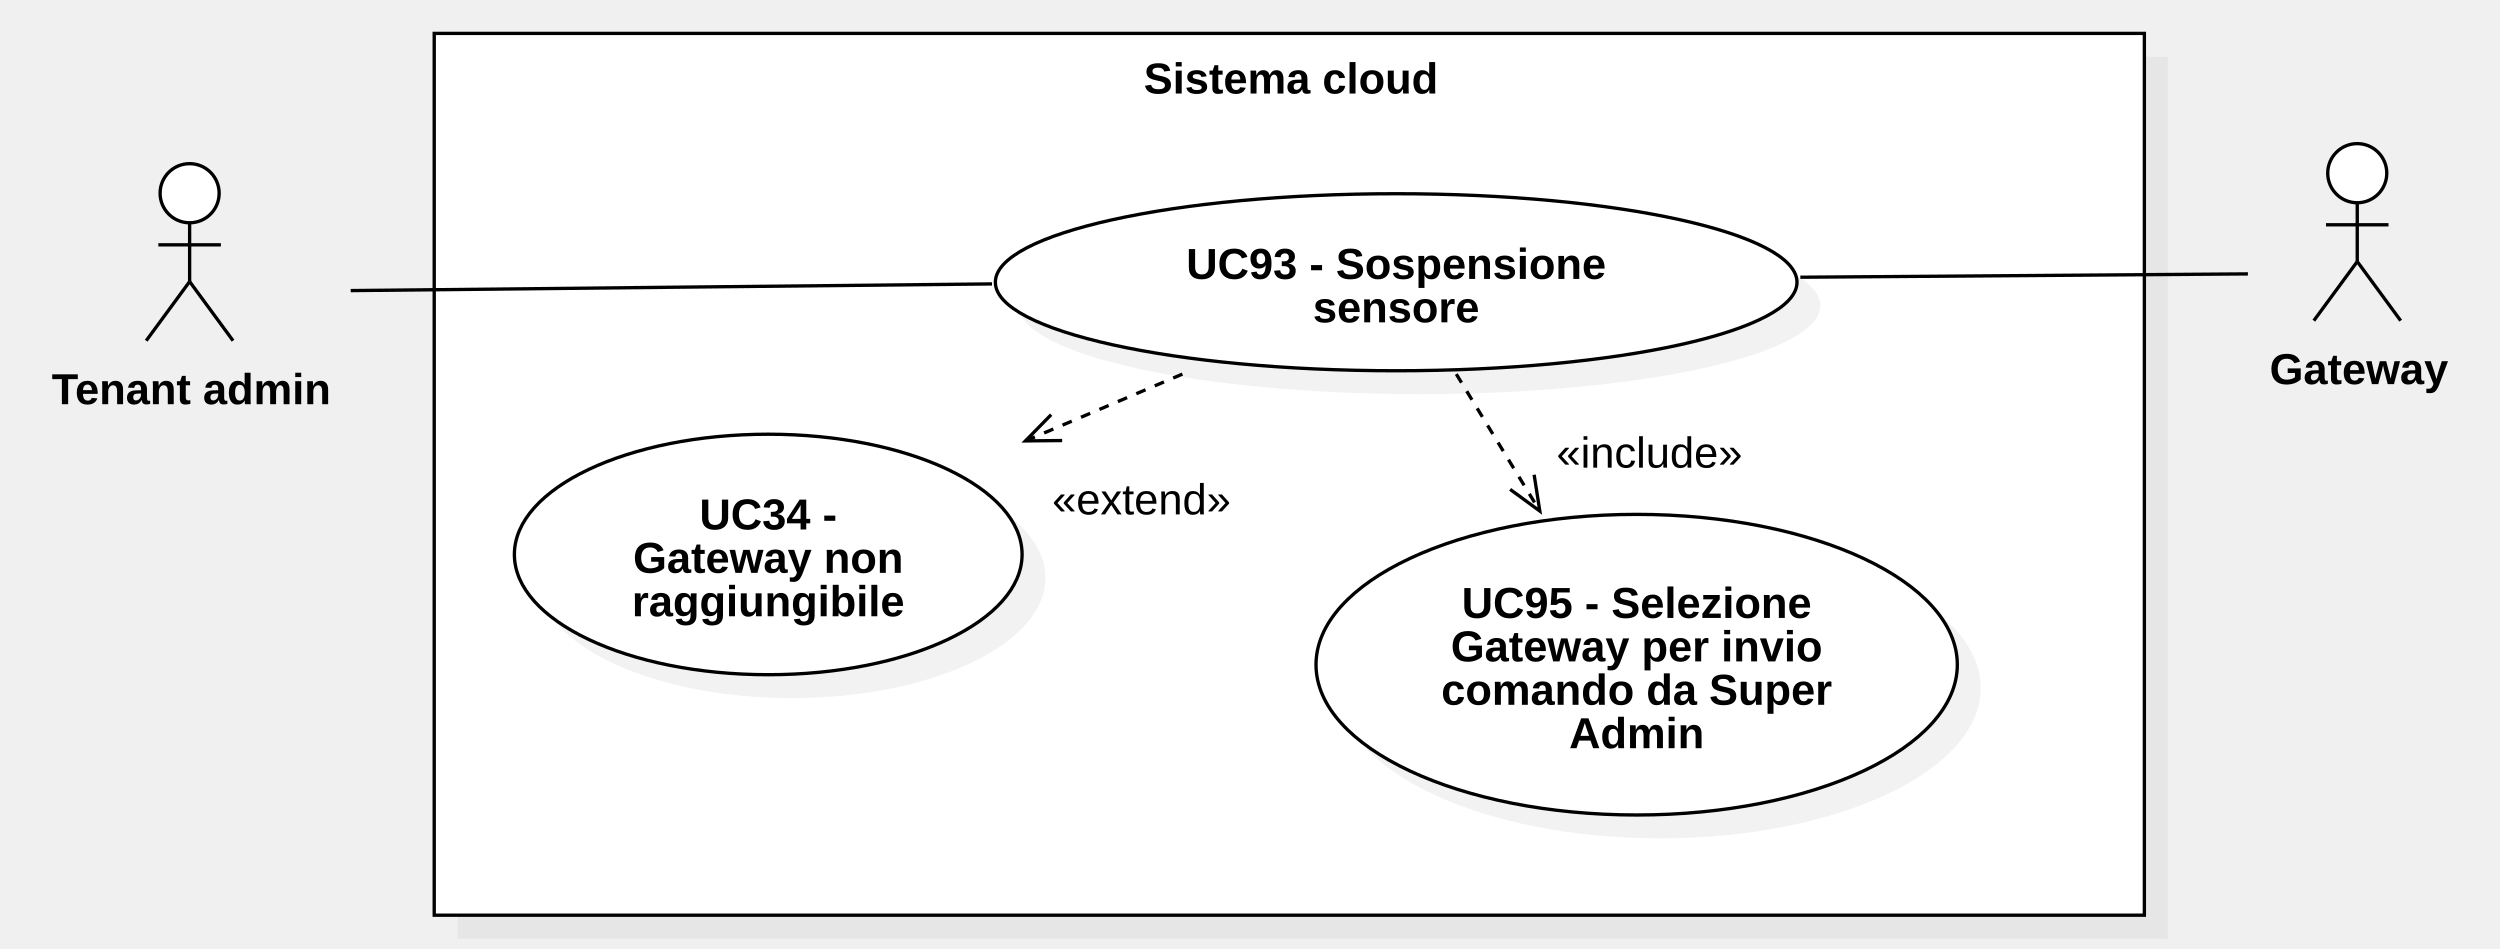
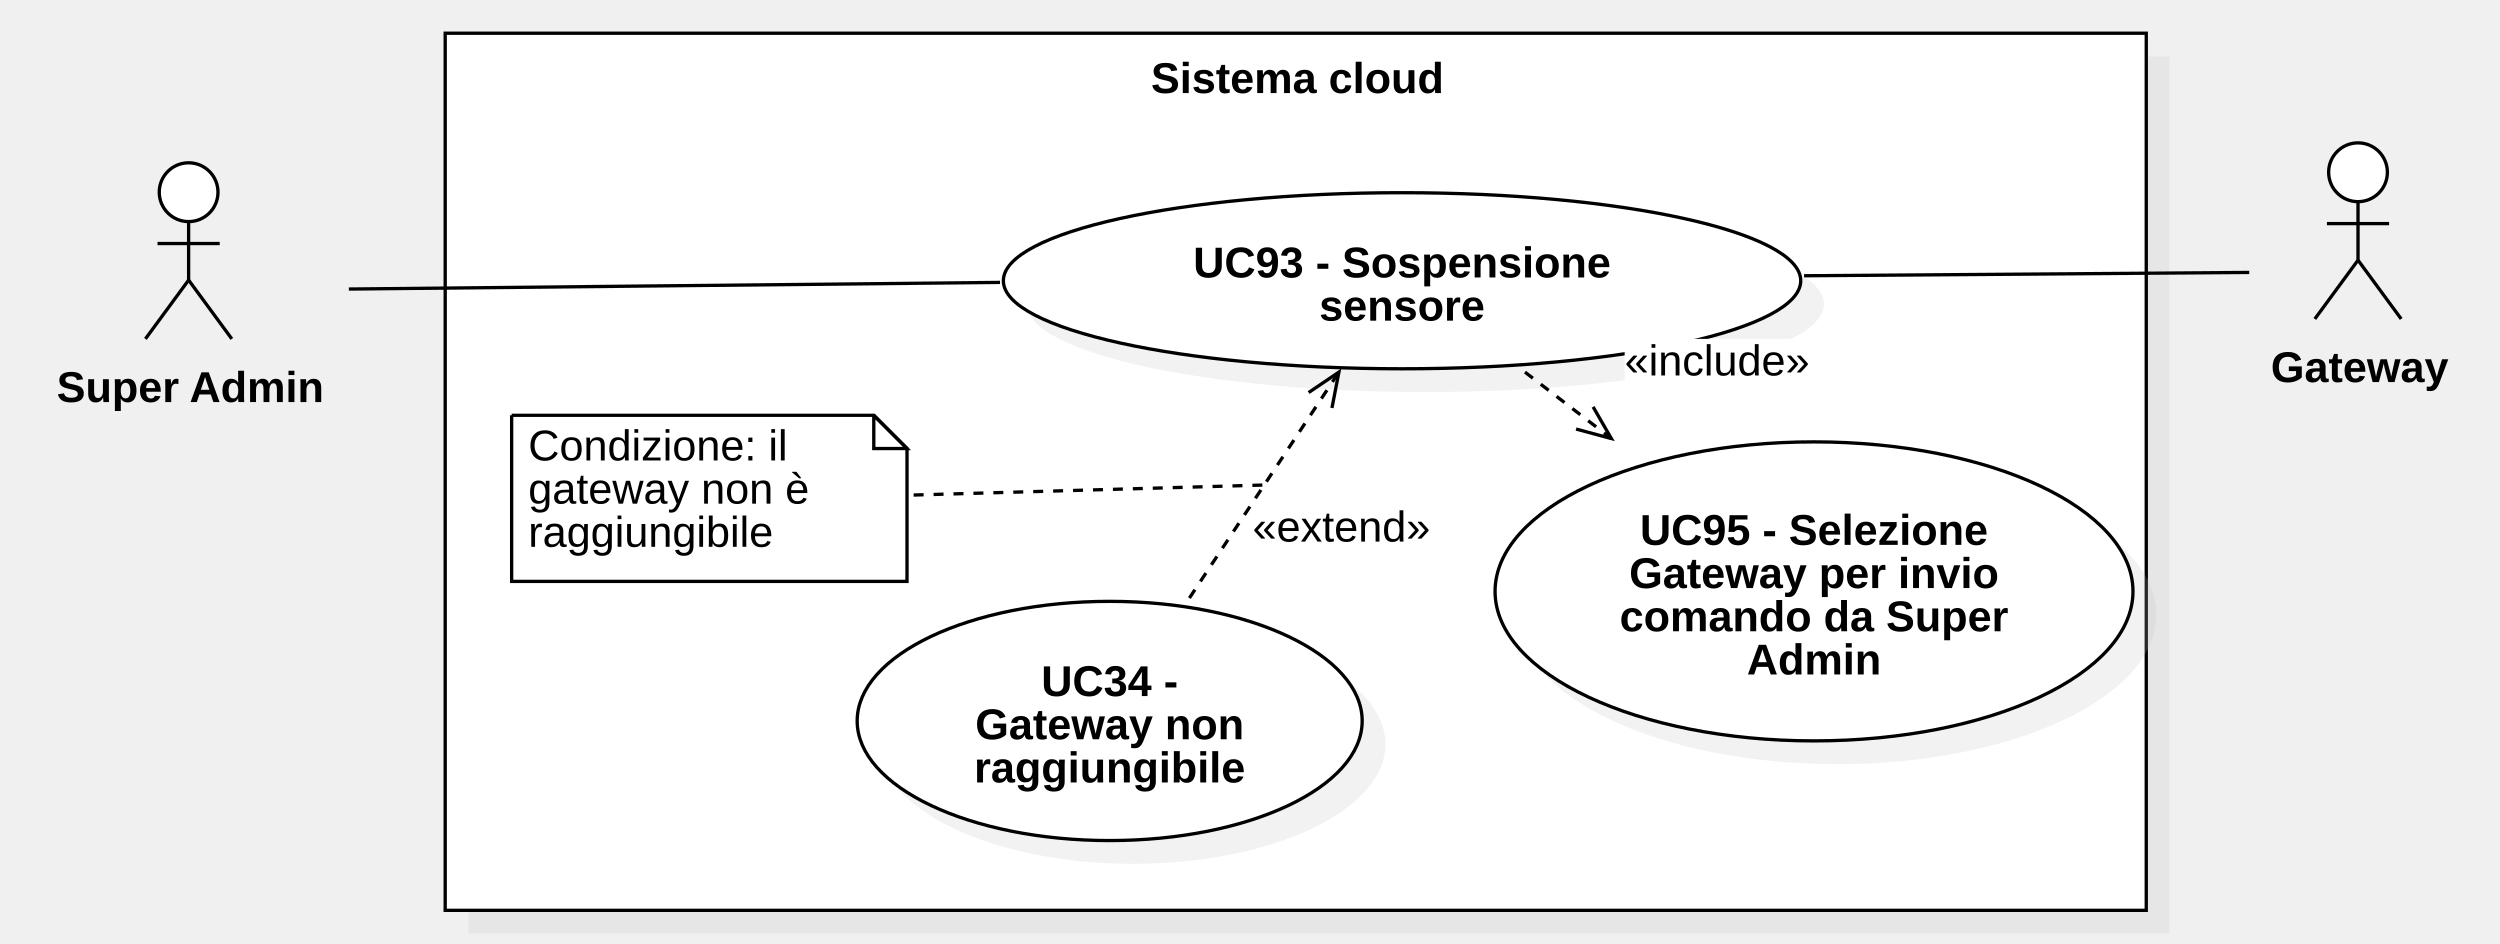
- <svg xmlns="http://www.w3.org/2000/svg" version="1.1" width="748.473" height="284">
+ <svg xmlns="http://www.w3.org/2000/svg" version="1.1" width="752.473" height="284">
  <defs />
  <g>
    <g>
-       <rect fill="#C0C0C0" stroke="none" x="155" y="28" width="512" height="264" transform="matrix(1 0 0 1 -18 -11)" fill-opacity="0.2" />
+       <rect fill="#C0C0C0" stroke="none" x="155" y="28" width="512" height="264" transform="matrix(1 0 0 1 -14 -11)" fill-opacity="0.2" />
    </g>
    <g>
-       <rect fill="#ffffff" stroke="none" x="148" y="21" width="512" height="264" transform="matrix(1 0 0 1 -18 -11)" />
+       <rect fill="#ffffff" stroke="none" x="148" y="21" width="512" height="264" transform="matrix(1 0 0 1 -14 -11)" />
    </g>
    <g>
-       <path fill="none" stroke="#000000" paint-order="fill stroke markers" d=" M 130 10 L 642 10 L 642 274 L 130 274 L 130 10 Z Z" stroke-miterlimit="10" stroke-dasharray="" />
+       <path fill="none" stroke="#000000" paint-order="fill stroke markers" d=" M 134 10 L 646 10 L 646 274 L 134 274 L 134 10 Z Z" stroke-miterlimit="10" stroke-dasharray="" />
    </g>
    <g>
      <g>
        <path fill="none" stroke="none" />
-         <text fill="#000000" stroke="none" font-family="Arial" font-size="13px" font-style="normal" font-weight="bold" text-decoration="undefined" x="404.5" y="34.5" text-anchor="middle" dominant-baseline="central" transform="matrix(1 0 0 1 -18 -11)">Sistema cloud</text>
+         <text fill="#000000" stroke="none" font-family="Arial" font-size="13px" font-style="normal" font-weight="bold" text-decoration="undefined" x="404.5" y="34.5" text-anchor="middle" dominant-baseline="central" transform="matrix(1 0 0 1 -14 -11)">Sistema cloud</text>
      </g>
    </g>
    <g>
-       <path fill="#C0C0C0" stroke="none" paint-order="stroke fill markers" d=" M 305 91.5 C 305 76.864 358.726 65 425 65 C 491.274 65 545 76.864 545 91.5 C 545 106.136 491.274 118 425 118 C 358.726 118 305 106.136 305 91.5 Z" fill-opacity="0.2" />
+       <path fill="#C0C0C0" stroke="none" paint-order="stroke fill markers" d=" M 309 91.5 C 309 76.864 362.726 65 429 65 C 495.274 65 549 76.864 549 91.5 C 549 106.136 495.274 118 429 118 C 362.726 118 309 106.136 309 91.5 Z" fill-opacity="0.2" />
    </g>
    <g>
-       <path fill="#ffffff" stroke="none" paint-order="stroke fill markers" d=" M 298 84.5 C 298 69.864 351.726 58 418 58 C 484.274 58 538 69.864 538 84.5 C 538 99.136 484.274 111 418 111 C 351.726 111 298 99.136 298 84.5 Z" />
+       <path fill="#ffffff" stroke="none" paint-order="stroke fill markers" d=" M 302 84.5 C 302 69.864 355.726 58 422 58 C 488.274 58 542 69.864 542 84.5 C 542 99.136 488.274 111 422 111 C 355.726 111 302 99.136 302 84.5 Z" />
    </g>
    <g>
-       <path fill="none" stroke="#000000" paint-order="fill stroke markers" d=" M 298 84.5 C 298 69.864 351.726 58 418 58 C 484.274 58 538 69.864 538 84.5 C 538 99.136 484.274 111 418 111 C 351.726 111 298 99.136 298 84.5 Z" stroke-miterlimit="10" stroke-dasharray="" />
+       <path fill="none" stroke="#000000" paint-order="fill stroke markers" d=" M 302 84.5 C 302 69.864 355.726 58 422 58 C 488.274 58 542 69.864 542 84.5 C 542 99.136 488.274 111 422 111 C 355.726 111 302 99.136 302 84.5 Z" stroke-miterlimit="10" stroke-dasharray="" />
    </g>
    <g>
      <g>
        <path fill="none" stroke="none" />
-         <text fill="#000000" stroke="none" font-family="Arial" font-size="13px" font-style="normal" font-weight="bold" text-decoration="undefined" x="436" y="90" text-anchor="middle" dominant-baseline="central" transform="matrix(1 0 0 1 -18 -11)">UC93 - Sospensione</text>
-         <text fill="#000000" stroke="none" font-family="Arial" font-size="13px" font-style="normal" font-weight="bold" text-decoration="undefined" x="436" y="103" text-anchor="middle" dominant-baseline="central" transform="matrix(1 0 0 1 -18 -11)">sensore</text>
+         <text fill="#000000" stroke="none" font-family="Arial" font-size="13px" font-style="normal" font-weight="bold" text-decoration="undefined" x="436" y="90" text-anchor="middle" dominant-baseline="central" transform="matrix(1 0 0 1 -14 -11)">UC93 - Sospensione</text>
+         <text fill="#000000" stroke="none" font-family="Arial" font-size="13px" font-style="normal" font-weight="bold" text-decoration="undefined" x="436" y="103" text-anchor="middle" dominant-baseline="central" transform="matrix(1 0 0 1 -14 -11)">sensore</text>
      </g>
    </g>
    <g>
-       <path fill="#C0C0C0" stroke="none" paint-order="stroke fill markers" d=" M 401 206 C 401 181.147 443.981 161 497 161 C 550.019 161 593 181.147 593 206 C 593 230.853 550.019 251 497 251 C 443.981 251 401 230.853 401 206 Z" fill-opacity="0.2" />
+       <path fill="#C0C0C0" stroke="none" paint-order="stroke fill markers" d=" M 457 185 C 457 160.147 499.981 140 553 140 C 606.019 140 649 160.147 649 185 C 649 209.853 606.019 230 553 230 C 499.981 230 457 209.853 457 185 Z" fill-opacity="0.2" />
    </g>
    <g>
-       <path fill="#ffffff" stroke="none" paint-order="stroke fill markers" d=" M 394 199 C 394 174.147 436.981 154 490 154 C 543.019 154 586 174.147 586 199 C 586 223.853 543.019 244 490 244 C 436.981 244 394 223.853 394 199 Z" />
+       <path fill="#ffffff" stroke="none" paint-order="stroke fill markers" d=" M 450 178 C 450 153.147 492.981 133 546 133 C 599.019 133 642 153.147 642 178 C 642 202.853 599.019 223 546 223 C 492.981 223 450 202.853 450 178 Z" />
    </g>
    <g>
-       <path fill="none" stroke="#000000" paint-order="fill stroke markers" d=" M 394 199 C 394 174.147 436.981 154 490 154 C 543.019 154 586 174.147 586 199 C 586 223.853 543.019 244 490 244 C 436.981 244 394 223.853 394 199 Z" stroke-miterlimit="10" stroke-dasharray="" />
+       <path fill="none" stroke="#000000" paint-order="fill stroke markers" d=" M 450 178 C 450 153.147 492.981 133 546 133 C 599.019 133 642 153.147 642 178 C 642 202.853 599.019 223 546 223 C 492.981 223 450 202.853 450 178 Z" stroke-miterlimit="10" stroke-dasharray="" />
    </g>
    <g>
      <g>
        <path fill="none" stroke="none" />
-         <text fill="#000000" stroke="none" font-family="Arial" font-size="13px" font-style="normal" font-weight="bold" text-decoration="undefined" x="508" y="191.5" text-anchor="middle" dominant-baseline="central" transform="matrix(1 0 0 1 -18 -11)">UC95 - Selezione</text>
-         <text fill="#000000" stroke="none" font-family="Arial" font-size="13px" font-style="normal" font-weight="bold" text-decoration="undefined" x="508" y="204.5" text-anchor="middle" dominant-baseline="central" transform="matrix(1 0 0 1 -18 -11)">Gateway per invio</text>
-         <text fill="#000000" stroke="none" font-family="Arial" font-size="13px" font-style="normal" font-weight="bold" text-decoration="undefined" x="508" y="217.5" text-anchor="middle" dominant-baseline="central" transform="matrix(1 0 0 1 -18 -11)">comando da Super</text>
-         <text fill="#000000" stroke="none" font-family="Arial" font-size="13px" font-style="normal" font-weight="bold" text-decoration="undefined" x="508" y="230.5" text-anchor="middle" dominant-baseline="central" transform="matrix(1 0 0 1 -18 -11)">Admin</text>
+         <text fill="#000000" stroke="none" font-family="Arial" font-size="13px" font-style="normal" font-weight="bold" text-decoration="undefined" x="560" y="170.5" text-anchor="middle" dominant-baseline="central" transform="matrix(1 0 0 1 -14 -11)">UC95 - Selezione</text>
+         <text fill="#000000" stroke="none" font-family="Arial" font-size="13px" font-style="normal" font-weight="bold" text-decoration="undefined" x="560" y="183.5" text-anchor="middle" dominant-baseline="central" transform="matrix(1 0 0 1 -14 -11)">Gateway per invio</text>
+         <text fill="#000000" stroke="none" font-family="Arial" font-size="13px" font-style="normal" font-weight="bold" text-decoration="undefined" x="560" y="196.5" text-anchor="middle" dominant-baseline="central" transform="matrix(1 0 0 1 -14 -11)">comando da Super</text>
+         <text fill="#000000" stroke="none" font-family="Arial" font-size="13px" font-style="normal" font-weight="bold" text-decoration="undefined" x="560" y="209.5" text-anchor="middle" dominant-baseline="central" transform="matrix(1 0 0 1 -14 -11)">Admin</text>
      </g>
    </g>
    <g>
-       <path fill="none" stroke="#000000" paint-order="fill stroke markers" d=" M 436 112 L 461 153" stroke-miterlimit="10" stroke-dasharray="3" />
+       <path fill="none" stroke="#000000" paint-order="fill stroke markers" d=" M 459 112 L 485 132" stroke-miterlimit="10" stroke-dasharray="3" />
    </g>
    <g>
-       <path fill="none" stroke="#000000" paint-order="fill stroke markers" d=" M 452.115 146.515 L 461 153 L 459.303 142.132" stroke-miterlimit="10" stroke-dasharray="" />
+       <path fill="none" stroke="#000000" paint-order="fill stroke markers" d=" M 474.378 129.14 L 485 132 L 479.511 122.467" stroke-miterlimit="10" stroke-dasharray="" />
    </g>
    <g>
-       <rect fill="#ffffff" stroke="none" x="484" y="140" width="55.656" height="13" transform="matrix(1 0 0 1 -18 -11)" />
+       <rect fill="#ffffff" stroke="none" x="503" y="113" width="55.656" height="13" transform="matrix(1 0 0 1 -14 -11)" />
    </g>
    <g>
      <g>
        <path fill="none" stroke="none" />
-         <text fill="#000000" stroke="none" font-family="Arial" font-size="13px" font-style="normal" font-weight="normal" text-decoration="undefined" x="511.828" y="146.5" text-anchor="middle" dominant-baseline="central" transform="matrix(1 0 0 1 -18 -11)">«include»</text>
-       </g>
-     </g>
-     <g>
-       <path fill="#C0C0C0" stroke="none" paint-order="stroke fill markers" d=" M 161 173 C 161 153.118 195.026 137 237 137 C 278.974 137 313 153.118 313 173 C 313 192.882 278.974 209 237 209 C 195.026 209 161 192.882 161 173 Z" fill-opacity="0.2" />
-     </g>
-     <g>
-       <path fill="#ffffff" stroke="none" paint-order="stroke fill markers" d=" M 154 166 C 154 146.118 188.026 130 230 130 C 271.974 130 306 146.118 306 166 C 306 185.882 271.974 202 230 202 C 188.026 202 154 185.882 154 166 Z" />
-     </g>
-     <g>
-       <path fill="none" stroke="#000000" paint-order="fill stroke markers" d=" M 154 166 C 154 146.118 188.026 130 230 130 C 271.974 130 306 146.118 306 166 C 306 185.882 271.974 202 230 202 C 188.026 202 154 185.882 154 166 Z" stroke-miterlimit="10" stroke-dasharray="" />
-     </g>
-     <g>
-       <g>
-         <path fill="none" stroke="none" />
-         <text fill="#000000" stroke="none" font-family="Arial" font-size="13px" font-style="normal" font-weight="bold" text-decoration="undefined" x="248" y="165" text-anchor="middle" dominant-baseline="central" transform="matrix(1 0 0 1 -18 -11)">UC34 -</text>
-         <text fill="#000000" stroke="none" font-family="Arial" font-size="13px" font-style="normal" font-weight="bold" text-decoration="undefined" x="248" y="178" text-anchor="middle" dominant-baseline="central" transform="matrix(1 0 0 1 -18 -11)">Gateway non</text>
-         <text fill="#000000" stroke="none" font-family="Arial" font-size="13px" font-style="normal" font-weight="bold" text-decoration="undefined" x="248" y="191" text-anchor="middle" dominant-baseline="central" transform="matrix(1 0 0 1 -18 -11)">raggiungibile</text>
-       </g>
-     </g>
-     <g>
-       <path fill="none" stroke="#000000" paint-order="fill stroke markers" d=" M 354 112 L 307 132" stroke-miterlimit="10" stroke-dasharray="3" />
-     </g>
-     <g>
-       <path fill="none" stroke="#000000" paint-order="fill stroke markers" d=" M 314.703 124.147 L 307 132 L 317.999 131.894" stroke-miterlimit="10" stroke-dasharray="" />
-     </g>
-     <g>
-       <rect fill="#ffffff" stroke="none" x="333" y="154" width="53.492" height="13" transform="matrix(1 0 0 1 -18 -11)" />
-     </g>
-     <g>
-       <g>
-         <path fill="none" stroke="none" />
-         <text fill="#000000" stroke="none" font-family="Arial" font-size="13px" font-style="normal" font-weight="normal" text-decoration="undefined" x="359.746" y="160.5" text-anchor="middle" dominant-baseline="central" transform="matrix(1 0 0 1 -18 -11)">«extend»</text>
+         <text fill="#000000" stroke="none" font-family="Arial" font-size="13px" font-style="normal" font-weight="normal" text-decoration="undefined" x="530.828" y="119.5" text-anchor="middle" dominant-baseline="central" transform="matrix(1 0 0 1 -14 -11)">«include»</text>
      </g>
    </g>
    <g>
      <path fill="#ffffff" stroke="none" paint-order="stroke fill markers" d=" M 47.931 57.85 C 47.931 52.962 51.889 49 56.771 49 C 61.653 49 65.611 52.962 65.611 57.85 C 65.611 62.738 61.653 66.7 56.771 66.7 C 51.889 66.7 47.931 62.738 47.931 57.85 Z" />
    </g>
    <g>
      <path fill="none" stroke="#000000" paint-order="fill stroke markers" d=" M 47.931 57.85 C 47.931 52.962 51.889 49 56.771 49 C 61.653 49 65.611 52.962 65.611 57.85 C 65.611 62.738 61.653 66.7 56.771 66.7 C 51.889 66.7 47.931 62.738 47.931 57.85 Z" stroke-miterlimit="10" stroke-dasharray="" />
    </g>
    <g>
      <path fill="none" stroke="#000000" paint-order="fill stroke markers" d=" M 56.771 66.7 L 56.771 84.3" stroke-miterlimit="10" stroke-dasharray="" />
    </g>
    <g>
      <path fill="none" stroke="#000000" paint-order="fill stroke markers" d=" M 47.411 73.3 L 66.131 73.3" stroke-miterlimit="10" stroke-dasharray="" />
    </g>
    <g>
      <path fill="none" stroke="#000000" paint-order="fill stroke markers" d=" M 56.771 84.3 L 43.771 102" stroke-miterlimit="10" stroke-dasharray="" />
    </g>
    <g>
      <path fill="none" stroke="#000000" paint-order="fill stroke markers" d=" M 56.771 84.3 L 69.771 102" stroke-miterlimit="10" stroke-dasharray="" />
    </g>
    <g>
      <g>
        <path fill="none" stroke="none" />
-         <text fill="#000000" stroke="none" font-family="Arial" font-size="13px" font-style="normal" font-weight="bold" text-decoration="undefined" x="75.271" y="127.5" text-anchor="middle" dominant-baseline="central" transform="matrix(1 0 0 1 -18 -11)">Tenant admin</text>
+         <text fill="#000000" stroke="none" font-family="Arial" font-size="13px" font-style="normal" font-weight="bold" text-decoration="undefined" x="71.271" y="127.5" text-anchor="middle" dominant-baseline="central" transform="matrix(1 0 0 1 -14 -11)">Super Admin</text>
      </g>
    </g>
    <g>
-       <path fill="#ffffff" stroke="none" paint-order="stroke fill markers" d=" M 696.896 51.85 C 696.896 46.962 700.854 43 705.736 43 C 710.619 43 714.576 46.962 714.576 51.85 C 714.576 56.738 710.619 60.7 705.736 60.7 C 700.854 60.7 696.896 56.738 696.896 51.85 Z" />
+       <path fill="#ffffff" stroke="none" paint-order="stroke fill markers" d=" M 700.896 51.85 C 700.896 46.962 704.854 43 709.736 43 C 714.619 43 718.576 46.962 718.576 51.85 C 718.576 56.738 714.619 60.7 709.736 60.7 C 704.854 60.7 700.896 56.738 700.896 51.85 Z" />
    </g>
    <g>
-       <path fill="none" stroke="#000000" paint-order="fill stroke markers" d=" M 696.896 51.85 C 696.896 46.962 700.854 43 705.736 43 C 710.619 43 714.576 46.962 714.576 51.85 C 714.576 56.738 710.619 60.7 705.736 60.7 C 700.854 60.7 696.896 56.738 696.896 51.85 Z" stroke-miterlimit="10" stroke-dasharray="" />
+       <path fill="none" stroke="#000000" paint-order="fill stroke markers" d=" M 700.896 51.85 C 700.896 46.962 704.854 43 709.736 43 C 714.619 43 718.576 46.962 718.576 51.85 C 718.576 56.738 714.619 60.7 709.736 60.7 C 704.854 60.7 700.896 56.738 700.896 51.85 Z" stroke-miterlimit="10" stroke-dasharray="" />
    </g>
    <g>
-       <path fill="none" stroke="#000000" paint-order="fill stroke markers" d=" M 705.736 60.7 L 705.736 78.3" stroke-miterlimit="10" stroke-dasharray="" />
+       <path fill="none" stroke="#000000" paint-order="fill stroke markers" d=" M 709.736 60.7 L 709.736 78.3" stroke-miterlimit="10" stroke-dasharray="" />
    </g>
    <g>
-       <path fill="none" stroke="#000000" paint-order="fill stroke markers" d=" M 696.376 67.3 L 715.096 67.3" stroke-miterlimit="10" stroke-dasharray="" />
+       <path fill="none" stroke="#000000" paint-order="fill stroke markers" d=" M 700.376 67.3 L 719.096 67.3" stroke-miterlimit="10" stroke-dasharray="" />
    </g>
    <g>
-       <path fill="none" stroke="#000000" paint-order="fill stroke markers" d=" M 705.736 78.3 L 692.736 96" stroke-miterlimit="10" stroke-dasharray="" />
+       <path fill="none" stroke="#000000" paint-order="fill stroke markers" d=" M 709.736 78.3 L 696.736 96" stroke-miterlimit="10" stroke-dasharray="" />
    </g>
    <g>
-       <path fill="none" stroke="#000000" paint-order="fill stroke markers" d=" M 705.736 78.3 L 718.736 96" stroke-miterlimit="10" stroke-dasharray="" />
+       <path fill="none" stroke="#000000" paint-order="fill stroke markers" d=" M 709.736 78.3 L 722.736 96" stroke-miterlimit="10" stroke-dasharray="" />
    </g>
    <g>
      <g>
        <path fill="none" stroke="none" />
-         <text fill="#000000" stroke="none" font-family="Arial" font-size="13px" font-style="normal" font-weight="bold" text-decoration="undefined" x="724.236" y="121.5" text-anchor="middle" dominant-baseline="central" transform="matrix(1 0 0 1 -18 -11)">Gateway</text>
+         <text fill="#000000" stroke="none" font-family="Arial" font-size="13px" font-style="normal" font-weight="bold" text-decoration="undefined" x="724.236" y="121.5" text-anchor="middle" dominant-baseline="central" transform="matrix(1 0 0 1 -14 -11)">Gateway</text>
      </g>
    </g>
    <g>
-       <path fill="none" stroke="#000000" paint-order="fill stroke markers" d=" M 105 87 L 297 85" stroke-miterlimit="10" stroke-dasharray="" />
+       <path fill="none" stroke="#000000" paint-order="fill stroke markers" d=" M 105 87 L 301 85" stroke-miterlimit="10" stroke-dasharray="" />
    </g>
    <g>
-       <path fill="none" stroke="#000000" paint-order="fill stroke markers" d=" M 673 82 L 539 83" stroke-miterlimit="10" stroke-dasharray="" />
+       <path fill="none" stroke="#000000" paint-order="fill stroke markers" d=" M 677 82 L 543 83" stroke-miterlimit="10" stroke-dasharray="" />
+     </g>
+     <g>
+       <path fill="#C0C0C0" stroke="none" paint-order="stroke fill markers" d=" M 265 224 C 265 204.118 299.026 188 341 188 C 382.974 188 417 204.118 417 224 C 417 243.882 382.974 260 341 260 C 299.026 260 265 243.882 265 224 Z" fill-opacity="0.2" />
+     </g>
+     <g>
+       <path fill="#ffffff" stroke="none" paint-order="stroke fill markers" d=" M 258 217 C 258 197.118 292.026 181 334 181 C 375.974 181 410 197.118 410 217 C 410 236.882 375.974 253 334 253 C 292.026 253 258 236.882 258 217 Z" />
+     </g>
+     <g>
+       <path fill="none" stroke="#000000" paint-order="fill stroke markers" d=" M 258 217 C 258 197.118 292.026 181 334 181 C 375.974 181 410 197.118 410 217 C 410 236.882 375.974 253 334 253 C 292.026 253 258 236.882 258 217 Z" stroke-miterlimit="10" stroke-dasharray="" />
+     </g>
+     <g>
+       <g>
+         <path fill="none" stroke="none" />
+         <text fill="#000000" stroke="none" font-family="Arial" font-size="13px" font-style="normal" font-weight="bold" text-decoration="undefined" x="348" y="216" text-anchor="middle" dominant-baseline="central" transform="matrix(1 0 0 1 -14 -11)">UC34 -</text>
+         <text fill="#000000" stroke="none" font-family="Arial" font-size="13px" font-style="normal" font-weight="bold" text-decoration="undefined" x="348" y="229" text-anchor="middle" dominant-baseline="central" transform="matrix(1 0 0 1 -14 -11)">Gateway non</text>
+         <text fill="#000000" stroke="none" font-family="Arial" font-size="13px" font-style="normal" font-weight="bold" text-decoration="undefined" x="348" y="242" text-anchor="middle" dominant-baseline="central" transform="matrix(1 0 0 1 -14 -11)">raggiungibile</text>
+       </g>
+     </g>
+     <g>
+       <path fill="none" stroke="#000000" paint-order="fill stroke markers" d=" M 358 180 L 403 112" stroke-miterlimit="10" stroke-dasharray="3" />
+     </g>
+     <g>
+       <path fill="none" stroke="#000000" paint-order="fill stroke markers" d=" M 400.902 122.798 L 403 112 L 393.881 118.152" stroke-miterlimit="10" stroke-dasharray="" />
+     </g>
+     <g>
+       <rect fill="#ffffff" stroke="none" x="391" y="163" width="53.492" height="13" transform="matrix(1 0 0 1 -14 -11)" />
+     </g>
+     <g>
+       <g>
+         <path fill="none" stroke="none" />
+         <text fill="#000000" stroke="none" font-family="Arial" font-size="13px" font-style="normal" font-weight="normal" text-decoration="undefined" x="417.746" y="169.5" text-anchor="middle" dominant-baseline="central" transform="matrix(1 0 0 1 -14 -11)">«extend»</text>
+       </g>
+     </g>
+     <g>
+       <path fill="#ffffff" stroke="none" paint-order="stroke fill markers" d=" M 154 125 L 263 125 L 273 135 L 273 175 L 154 175 L 154 125" />
+     </g>
+     <g>
+       <path fill="none" stroke="#000000" paint-order="fill stroke markers" d=" M 154 125 L 263 125 L 273 135 L 273 175 L 154 175 L 154 125 L 154 125" stroke-miterlimit="10" stroke-dasharray="" />
+     </g>
+     <g>
+       <path fill="none" stroke="#000000" paint-order="fill stroke markers" d=" M 263 125 L 263 135 L 273 135 L 263 125" stroke-miterlimit="10" stroke-dasharray="" />
+     </g>
+     <g>
+       <g>
+         <path fill="none" stroke="none" />
+         <text fill="#000000" stroke="none" font-family="Arial" font-size="13px" font-style="normal" font-weight="normal" text-decoration="undefined" x="173" y="141" text-anchor="start" dominant-baseline="text-before-edge" transform="matrix(1 0 0 1 -14 -11)">Condizione: il</text>
+         <text fill="#000000" stroke="none" font-family="Arial" font-size="13px" font-style="normal" font-weight="normal" text-decoration="undefined" x="173" y="154" text-anchor="start" dominant-baseline="text-before-edge" transform="matrix(1 0 0 1 -14 -11)">gateway non è</text>
+         <text fill="#000000" stroke="none" font-family="Arial" font-size="13px" font-style="normal" font-weight="normal" text-decoration="undefined" x="173" y="167" text-anchor="start" dominant-baseline="text-before-edge" transform="matrix(1 0 0 1 -14 -11)">raggiungibile</text>
+       </g>
+     </g>
+     <g>
+       <path fill="none" stroke="#000000" paint-order="fill stroke markers" d=" M 275 149 L 380 146" stroke-miterlimit="10" stroke-dasharray="3" />
    </g>
  </g>
</svg>
